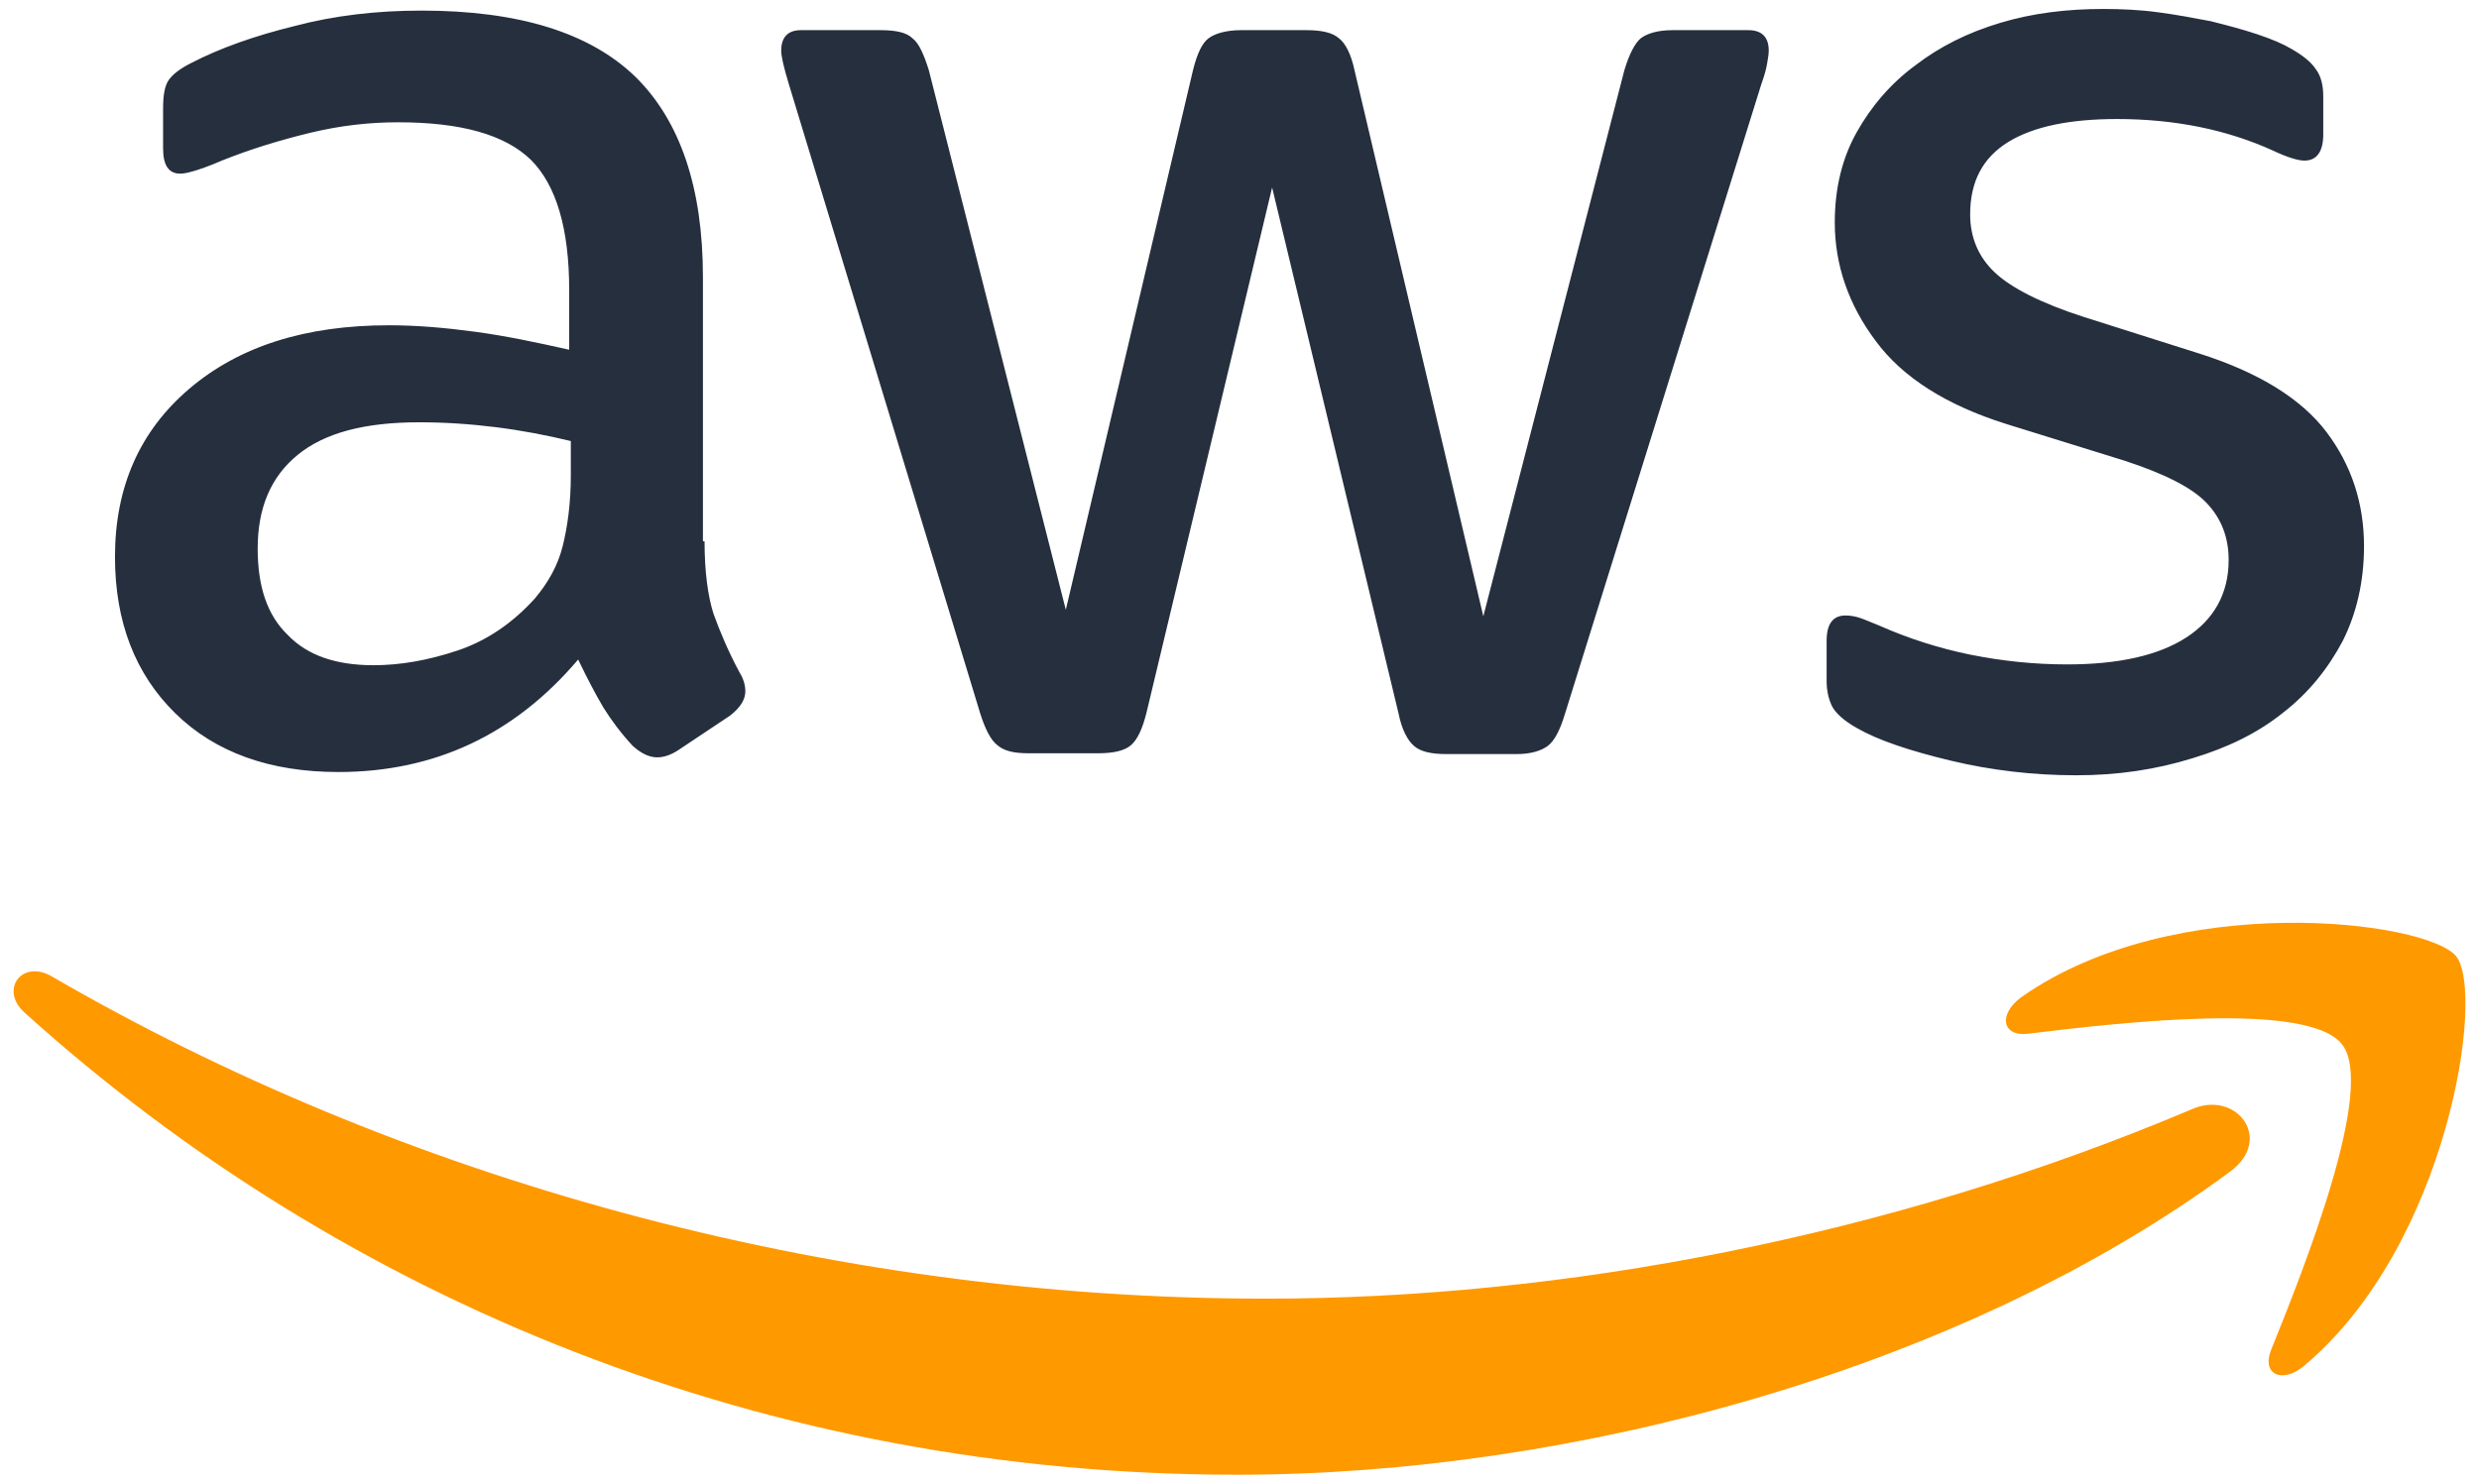
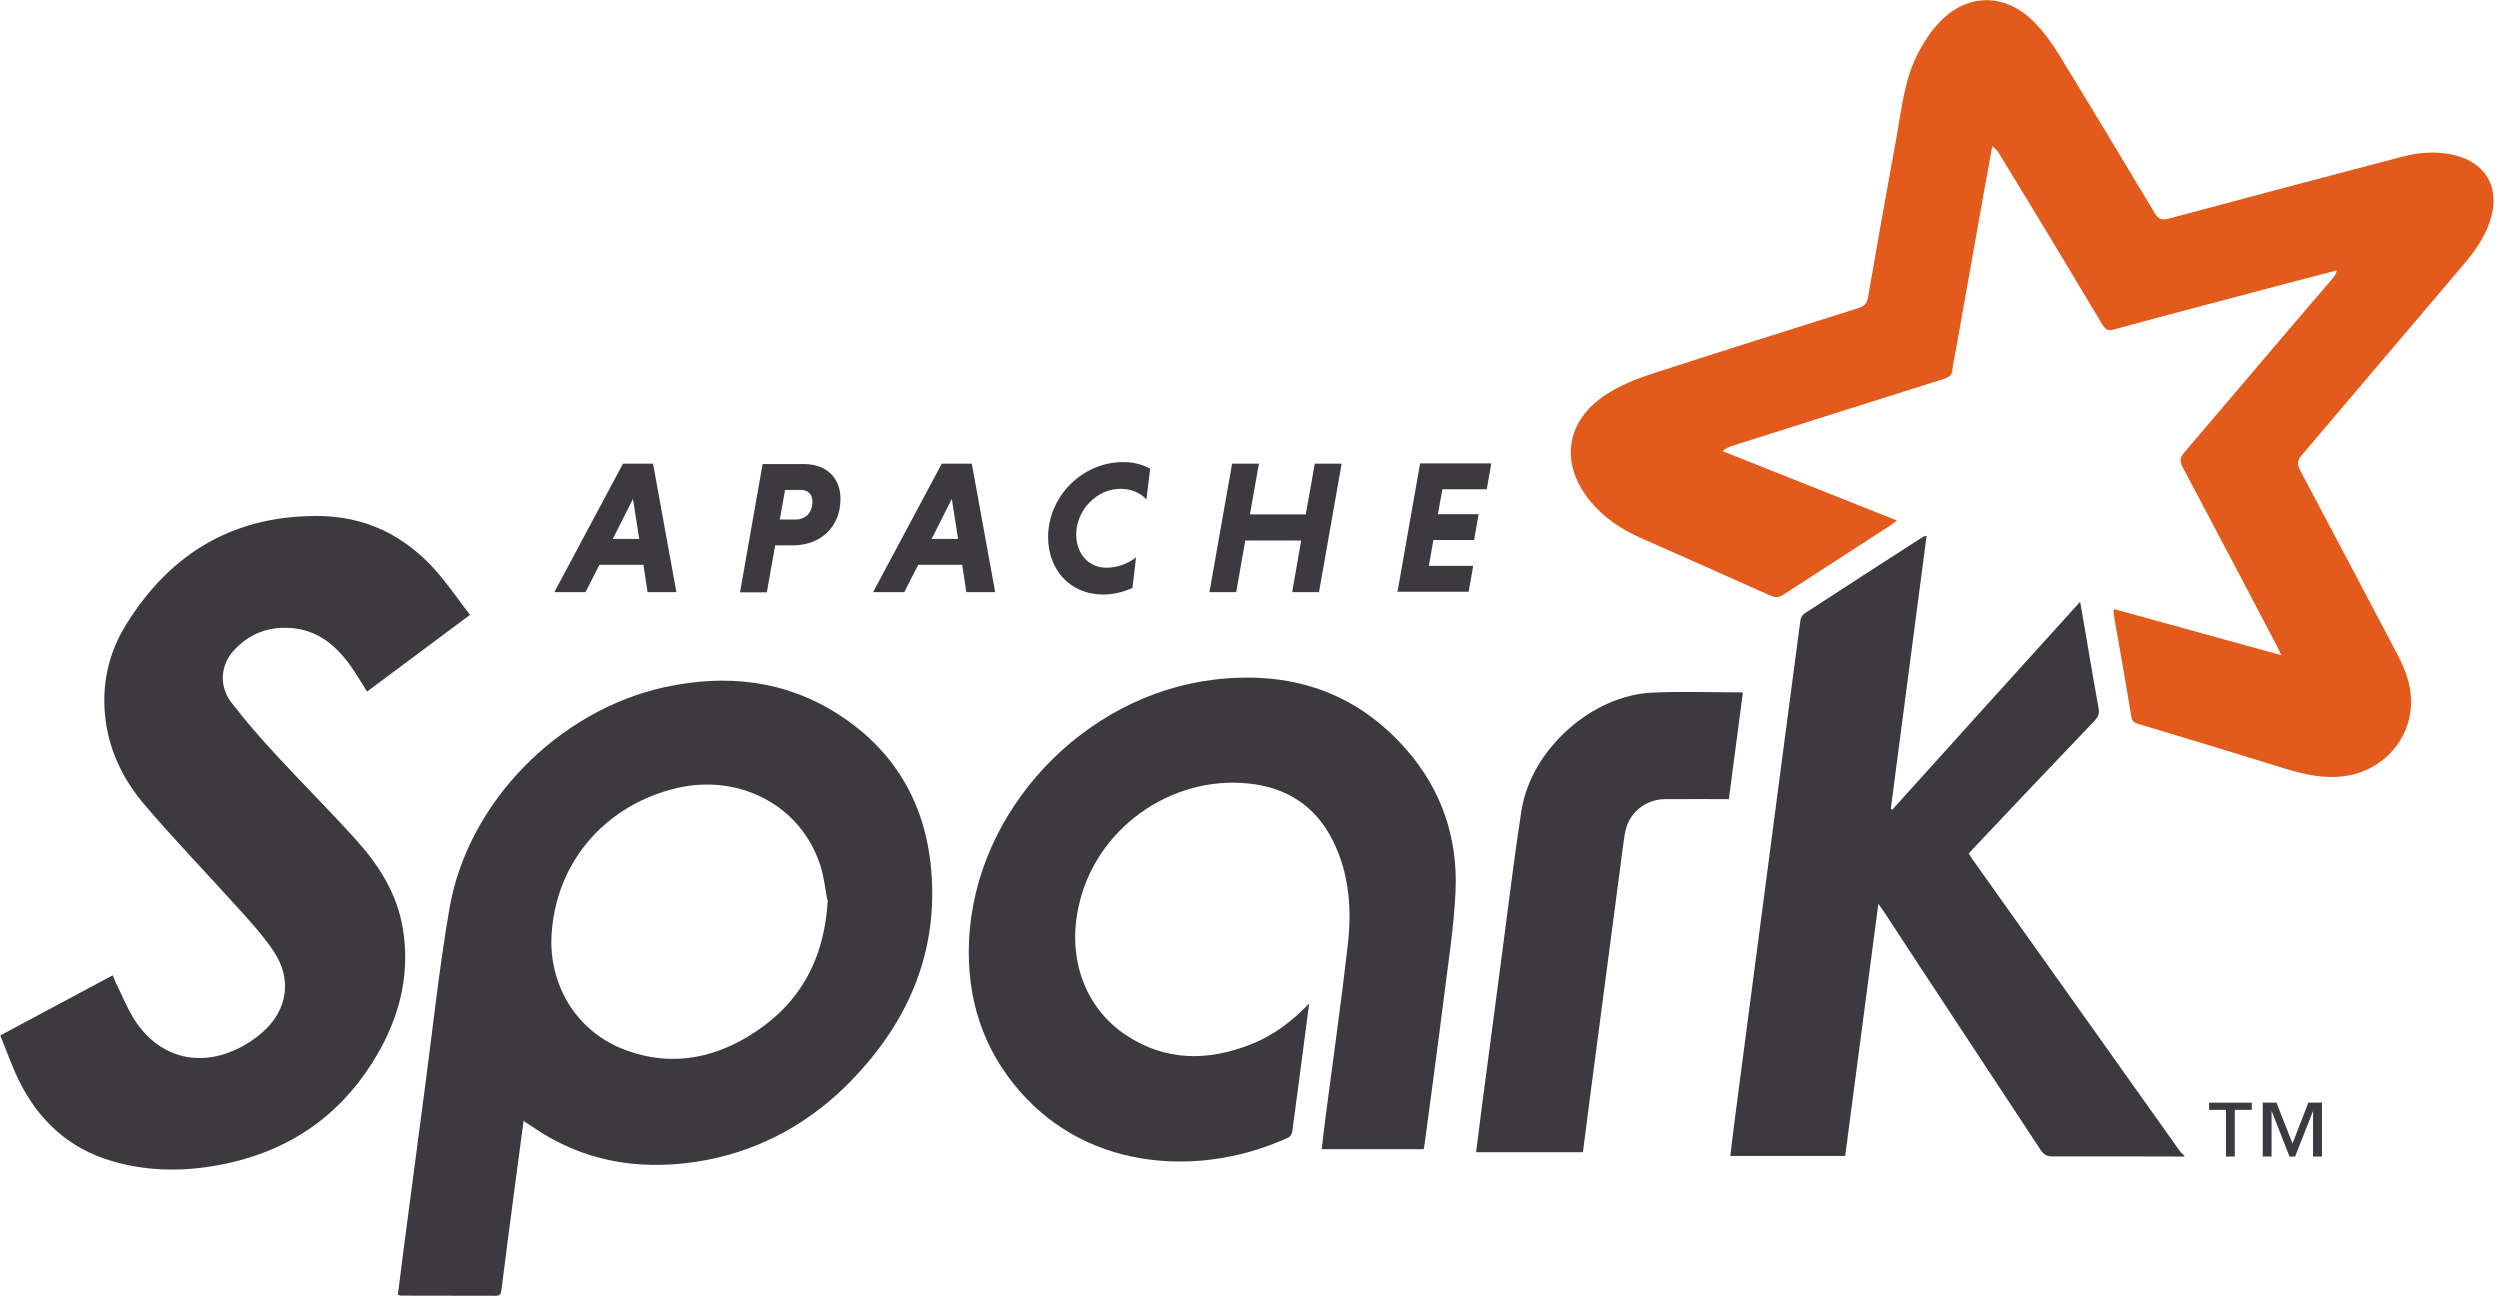
- <svg xmlns="http://www.w3.org/2000/svg" version="1.1" id="Layer_1" x="0px" y="0px" viewBox="0 0 304 182" style="enable-background:new 0 0 304 182;" xml:space="preserve">
-   <style type="text/css">
- 	.st0{fill:#252F3E;}
- 	.st1{fill-rule:evenodd;clip-rule:evenodd;fill:#FF9900;}
- </style>
-   <g>
-     <path class="st0" d="M86.4,66.4c0,3.7,0.4,6.7,1.1,8.9c0.8,2.2,1.8,4.6,3.2,7.2c0.5,0.8,0.7,1.6,0.7,2.3c0,1-0.6,2-1.9,3l-6.3,4.2   c-0.9,0.6-1.8,0.9-2.6,0.9c-1,0-2-0.5-3-1.4C76.2,90,75,88.4,74,86.8c-1-1.7-2-3.6-3.1-5.9c-7.8,9.2-17.6,13.8-29.4,13.8   c-8.4,0-15.1-2.4-20-7.2c-4.9-4.8-7.4-11.2-7.4-19.2c0-8.5,3-15.4,9.1-20.6c6.1-5.2,14.2-7.8,24.5-7.8c3.4,0,6.9,0.3,10.6,0.8   c3.7,0.5,7.5,1.3,11.5,2.2v-7.3c0-7.6-1.6-12.9-4.7-16c-3.2-3.1-8.6-4.6-16.3-4.6c-3.5,0-7.1,0.4-10.8,1.3c-3.7,0.9-7.3,2-10.8,3.4   c-1.6,0.7-2.8,1.1-3.5,1.3c-0.7,0.2-1.2,0.3-1.6,0.3c-1.4,0-2.1-1-2.1-3.1v-4.9c0-1.6,0.2-2.8,0.7-3.5c0.5-0.7,1.4-1.4,2.8-2.1   c3.5-1.8,7.7-3.3,12.6-4.5c4.9-1.3,10.1-1.9,15.6-1.9c11.9,0,20.6,2.7,26.2,8.1c5.5,5.4,8.3,13.6,8.3,24.6V66.4z M45.8,81.6   c3.3,0,6.7-0.6,10.3-1.8c3.6-1.2,6.8-3.4,9.5-6.4c1.6-1.9,2.8-4,3.4-6.4c0.6-2.4,1-5.3,1-8.7v-4.2c-2.9-0.7-6-1.3-9.2-1.7   c-3.2-0.4-6.3-0.6-9.4-0.6c-6.7,0-11.6,1.3-14.9,4c-3.3,2.7-4.9,6.5-4.9,11.5c0,4.7,1.2,8.2,3.7,10.6   C37.7,80.4,41.2,81.6,45.8,81.6z M126.1,92.4c-1.8,0-3-0.3-3.8-1c-0.8-0.6-1.5-2-2.1-3.9L96.7,10.2c-0.6-2-0.9-3.3-0.9-4   c0-1.6,0.8-2.5,2.4-2.5h9.8c1.9,0,3.2,0.3,3.9,1c0.8,0.6,1.4,2,2,3.9l16.8,66.2l15.6-66.2c0.5-2,1.1-3.3,1.9-3.9c0.8-0.6,2.2-1,4-1   h8c1.9,0,3.2,0.3,4,1c0.8,0.6,1.5,2,1.9,3.9l15.8,67l17.3-67c0.6-2,1.3-3.3,2-3.9c0.8-0.6,2.1-1,3.9-1h9.3c1.6,0,2.5,0.8,2.5,2.5   c0,0.5-0.1,1-0.2,1.6c-0.1,0.6-0.3,1.4-0.7,2.5l-24.1,77.3c-0.6,2-1.3,3.3-2.1,3.9c-0.8,0.6-2.1,1-3.8,1h-8.6c-1.9,0-3.2-0.3-4-1   c-0.8-0.7-1.5-2-1.9-4L156,23l-15.4,64.4c-0.5,2-1.1,3.3-1.9,4c-0.8,0.7-2.2,1-4,1H126.1z M254.6,95.1c-5.2,0-10.4-0.6-15.4-1.8   c-5-1.2-8.9-2.5-11.5-4c-1.6-0.9-2.7-1.9-3.1-2.8c-0.4-0.9-0.6-1.9-0.6-2.8v-5.1c0-2.1,0.8-3.1,2.3-3.1c0.6,0,1.2,0.1,1.8,0.3   c0.6,0.2,1.5,0.6,2.5,1c3.4,1.5,7.1,2.7,11,3.5c4,0.8,7.9,1.2,11.9,1.2c6.3,0,11.2-1.1,14.6-3.3c3.4-2.2,5.2-5.4,5.2-9.5   c0-2.8-0.9-5.1-2.7-7c-1.8-1.9-5.2-3.6-10.1-5.2L246,52c-7.3-2.3-12.7-5.7-16-10.2c-3.3-4.4-5-9.3-5-14.5c0-4.2,0.9-7.9,2.7-11.1   c1.8-3.2,4.2-6,7.2-8.2c3-2.3,6.4-4,10.4-5.2c4-1.2,8.2-1.7,12.6-1.7c2.2,0,4.5,0.1,6.7,0.4c2.3,0.3,4.4,0.7,6.5,1.1   c2,0.5,3.9,1,5.7,1.6c1.8,0.6,3.2,1.2,4.2,1.8c1.4,0.8,2.4,1.6,3,2.5c0.6,0.8,0.9,1.9,0.9,3.3v4.7c0,2.1-0.8,3.2-2.3,3.2   c-0.8,0-2.1-0.4-3.8-1.2c-5.7-2.6-12.1-3.9-19.2-3.9c-5.7,0-10.2,0.9-13.3,2.8c-3.1,1.9-4.7,4.8-4.7,8.9c0,2.8,1,5.2,3,7.1   c2,1.9,5.7,3.8,11,5.5l14.2,4.5c7.2,2.3,12.4,5.5,15.5,9.6c3.1,4.1,4.6,8.8,4.6,14c0,4.3-0.9,8.2-2.6,11.6   c-1.8,3.4-4.2,6.4-7.3,8.8c-3.1,2.5-6.8,4.3-11.1,5.6C264.4,94.4,259.7,95.1,254.6,95.1z" />
-     <g>
-       <path class="st1" d="M273.5,143.7c-32.9,24.3-80.7,37.2-121.8,37.2c-57.6,0-109.5-21.3-148.7-56.7c-3.1-2.8-0.3-6.6,3.4-4.4    c42.4,24.6,94.7,39.5,148.8,39.5c36.5,0,76.6-7.6,113.5-23.2C274.2,133.6,278.9,139.7,273.5,143.7z" />
-       <path class="st1" d="M287.2,128.1c-4.2-5.4-27.8-2.6-38.5-1.3c-3.2,0.4-3.7-2.4-0.8-4.5c18.8-13.2,49.7-9.4,53.3-5    c3.6,4.5-1,35.4-18.6,50.2c-2.7,2.3-5.3,1.1-4.1-1.9C282.5,155.7,291.4,133.4,287.2,128.1z" />
-     </g>
+ <svg xmlns="http://www.w3.org/2000/svg" version="1.1" viewBox="0 0 414 215" xml:space="preserve">
+   <g transform="matrix(1.33 0 0 1.33 0 4.05e-6)">
+     <path d="m284 81.5c-.269-.575-.39-.864-.535-1.14-3.89-7.4-7.77-14.8-11.7-22.2-.394-.742-.344-1.18.195-1.82 6.19-7.23 12.3-14.5 18.5-21.7.219-.254.414-.523.496-.976-1.8.469-3.6.933-5.41 1.41-7.47 1.98-15 3.95-22.4 5.96-.695.187-1.01-.016-1.36-.594-4.24-7.09-8.51-14.2-12.8-21.2-.219-.367-.458-.723-.926-1.03-.344 1.89-.692 3.77-1.03 5.66-1.19 6.67-2.38 13.3-3.56 20-.129.719-.305 1.44-.367 2.16-.059.688-.414.942-1.04 1.14-8.81 2.77-17.6 5.56-26.4 8.35-.386.121-.765.281-1.18.656 7.2 2.86 14.4 5.72 21.7 8.63-.266.211-.442.375-.637.5-4.5 2.91-9.01 5.82-13.5 8.74-.539.352-.965.402-1.57.129-5.38-2.42-10.8-4.8-16.2-7.2-2.42-1.08-4.59-2.51-6.28-4.59-3.83-4.68-3.07-10 2.03-13.3 1.67-1.07 3.57-1.86 5.46-2.48 8.63-2.81 17.3-5.52 25.9-8.24.726-.231 1.06-.555 1.2-1.34 1.16-6.68 2.35-13.4 3.56-20 .644-3.57.984-7.22 2.72-10.5.665-1.26 1.46-2.49 2.42-3.54 3.44-3.82 8.23-3.96 11.9-.328 1.23 1.23 2.28 2.67 3.19 4.16 4 6.53 7.94 13.1 11.9 19.7.465.777.883.933 1.74.707 9.65-2.59 19.3-5.14 29-7.69 2-.527 4.01-.718 6.06-.335 4.45.832 6.4 4.22 4.89 8.53-.683 1.96-1.87 3.61-3.2 5.18-6.74 7.93-13.5 15.9-20.2 23.8-.551.648-.562 1.11-.18 1.84 4.04 7.61 8.04 15.2 12.1 22.9.961 1.82 1.7 3.72 1.72 5.81.047 4.76-3.44 8.66-8.17 9.36-2.65.387-5.11-.179-7.6-.945-6.05-1.87-12.1-3.71-18.2-5.54-.563-.168-.778-.391-.879-.996-.696-4.27-1.46-8.53-2.2-12.8-.019-.117.016-.242.036-.504 6.91 1.91 13.8 3.79 20.9 5.76" style="fill-rule:evenodd;fill:#e25a1c" />
+     <path d="m272 144c-5.46-.008-10.9-.035-16.4-.011-.723 0-1.13-.207-1.53-.821-6.46-9.84-13-19.7-19.4-29.5-.207-.312-.426-.613-.793-1.14-1.39 10.6-2.76 21-4.13 31.4h-14.3c.168-1.39.317-2.74.493-4.08 1.39-10.7 2.8-21.3 4.2-32 1.34-10.2 2.67-20.4 4.03-30.6.039-.301.242-.688.488-.848 4.92-3.21 9.86-6.39 14.8-9.57.071-.047.172-.051.426-.125-1.49 11.4-2.97 22.7-4.46 34 .059.039.117.082.176.121 7.75-8.58 15.5-17.2 23.4-25.9.227 1.32.426 2.45.621 3.58.555 3.23 1.09 6.48 1.68 9.71.121.652-.055 1.05-.488 1.51-5.01 5.24-10 10.5-15 15.8-.219.231-.426.469-.676.743.16.253.297.5.457.726 8.61 12.1 17.2 24.2 25.8 36.3.156.219.382.391.574.586v.191" style="fill-rule:evenodd;fill:#3c3a3e" />
+     <path d="m103 112c-.219-1.11-.375-2.75-.871-4.28-2.4-7.39-9.97-11.4-17.8-9.61-8.61 2-14.8 8.77-15.6 17.6-.66 6.5 2.84 12.8 9.34 15.1 5.24 1.89 10.3 1.1 15-1.71 6.21-3.72 9.57-9.25 10-17.1zm-37.8 27.5c-.422 3.18-.828 6.17-1.22 9.17-.523 3.98-1.05 7.97-1.55 12-.058.465-.199.672-.699.668-3.93-.015-7.86-.011-11.8-.019-.09 0-.18-.047-.391-.109.238-1.88.469-3.77.715-5.65.867-6.6 1.73-13.2 2.61-19.8 1.01-7.56 1.8-15.1 3.09-22.6 2.28-13.3 13.6-24.7 26.8-27.6 7.67-1.66 15-.891 21.7 3.43 6.68 4.3 10.5 10.6 11.4 18.4 1.24 11.1-2.85 20.3-10.7 28-5.18 5.01-11.4 8.19-18.5 9.27-7.37 1.11-14.3-.117-20.5-4.46-.227-.16-.473-.3-.863-.546" style="fill-rule:evenodd;fill:#3c3a3e" />
+     <path d="m58.6 76.5c-4.4 3.28-8.65 6.44-12.9 9.61-.687-1.08-1.3-2.16-2.02-3.17-1.85-2.59-4.15-4.52-7.49-4.75-2.78-.196-5.16.718-7.05 2.77-1.69 1.83-1.91 4.44-.332 6.51 1.74 2.28 3.64 4.44 5.59 6.55 3.23 3.5 6.6 6.86 9.8 10.4 2.91 3.2 5.24 6.78 5.96 11.2.856 5.2-.183 10.1-2.64 14.7-4.55 8.45-11.7 13.4-21.2 14.9-4.18.675-8.34.543-12.4-.657-5.41-1.59-9.18-5.14-11.6-10.1-.855-1.77-1.51-3.64-2.28-5.54 4.73-2.53 9.34-5 14-7.49.16.387.277.711.426 1.02.797 1.59 1.45 3.28 2.43 4.75 2.93 4.35 7.65 5.67 12.4 3.52 1.23-.555 2.42-1.33 3.43-2.23 3.08-2.74 3.66-6.56 1.38-10-1.31-1.98-2.95-3.76-4.55-5.53-3.82-4.24-7.8-8.35-11.5-12.7-2.57-2.98-4.32-6.44-4.88-10.4-.605-4.36.266-8.46 2.53-12.1 5.63-9.11 13.8-13.8 24.6-13.5 6.17.223 11.1 3.11 14.9 7.91 1.13 1.42 2.19 2.89 3.34 4.43" style="fill-rule:evenodd;fill:#3c3a3e" />
+     <path d="m163 125c-.719 5.49-1.4 10.7-2.1 15.9-.039.266-.246.625-.469.727-10.7 4.94-24.7 4.25-33.4-5.69-4.7-5.34-6.67-11.7-6.38-18.7.683-16.3 14.2-30.6 30.4-32.6 9.45-1.16 17.7 1.39 24.1 8.74 4.36 5 6.38 11 6.08 17.6-.195 4.36-.879 8.69-1.42 13-.77 6.14-1.61 12.3-2.42 18.4-.031.214-.074.433-.125.711h-12.7c.168-1.41.324-2.79.504-4.17.922-7.09 1.94-14.2 2.75-21.3.504-4.42.187-8.81-1.84-12.9-2.15-4.35-5.75-6.66-10.5-7.16-9.82-1.04-19.2 5.78-21.2 15.4-1.38 6.38.797 12.5 5.88 15.9 4.95 3.29 10.2 3.3 15.6 1.17 2.74-1.08 5.06-2.8 7.28-5.11" style="fill-rule:evenodd;fill:#3c3a3e" />
+     <path d="m217 86.3c-.582 4.42-1.16 8.77-1.74 13.2-2.7 0-5.34-.015-7.98.004-2.14.016-4.09 1.4-4.74 3.4-.25.781-.343 1.62-.453 2.44-1.34 10.2-2.67 20.3-4 30.4-.336 2.56-.66 5.12-.996 7.72h-13.3c.246-1.95.48-3.84.726-5.73.863-6.58 1.73-13.2 2.6-19.7.754-5.69 1.43-11.4 2.32-17.1 1.19-7.6 8.75-14.4 16.4-14.7 3.66-.16 7.33-.027 11.1-.027" style="fill-rule:evenodd;fill:#3c3a3e" />
+     <path d="m288 144v-5.6h-.031l-2.2 5.6h-.699l-2.2-5.6h-.035v5.6h-1.1v-6.71h1.71l2 5.1 1.97-5.1h1.7v6.71zm-9.74-5.81v5.81h-1.1v-5.81h-2.1v-.899h5.31v.899h-2.1" style="fill:#3c3a3e" />
+     <path d="m76.3 67.1h3.29l-.778-4.98zm3.81 3.22h-5.47l-1.74 3.41h-3.88l8.55-16h3.74l2.91 16h-3.59l-.516-3.41" style="fill:#3c3a3e" />
+     <path d="m99.7 61h-1.95l-.656 3.69h1.95c1.18 0 2.11-.773 2.11-2.23 0-.965-.586-1.46-1.46-1.46zm-4.72-3.22h5.12c2.68 0 4.55 1.6 4.55 4.34 0 3.46-2.44 5.78-5.92 5.78h-2.21l-1.04 5.85h-3.34l2.82-16" style="fill:#3c3a3e" />
+     <path d="m116 67.1h3.29l-.777-4.98zm3.8 3.22h-5.47l-1.74 3.41h-3.88l8.55-16h3.74l2.91 16h-3.59l-.516-3.41" style="fill:#3c3a3e" />
+     <path d="m141 73.2c-1.13.516-2.37.824-3.62.824-4.23 0-6.88-3.17-6.88-7.14 0-5.08 4.27-9.35 9.35-9.35 1.27 0 2.42.305 3.36.82l-.469 3.83c-.703-.777-1.84-1.32-3.24-1.32-2.91 0-5.5 2.63-5.5 5.68 0 2.32 1.46 4.14 3.76 4.14 1.41 0 2.77-.543 3.69-1.29l-.445 3.8" style="fill:#3c3a3e" />
+     <path d="m162 67.3h-6.95l-1.13 6.43h-3.33l2.82-16h3.34l-1.12 6.32h6.95l1.13-6.32h3.34l-2.82 16h-3.34l1.12-6.43" style="fill:#3c3a3e" />
+     <path d="m174 73.7 2.82-16h8.86l-.563 3.22h-5.52l-.563 3.1h5.07l-.563 3.22h-5.07l-.563 3.22h5.52l-.563 3.22h-8.86" style="fill:#3c3a3e" />
  </g>
</svg>
